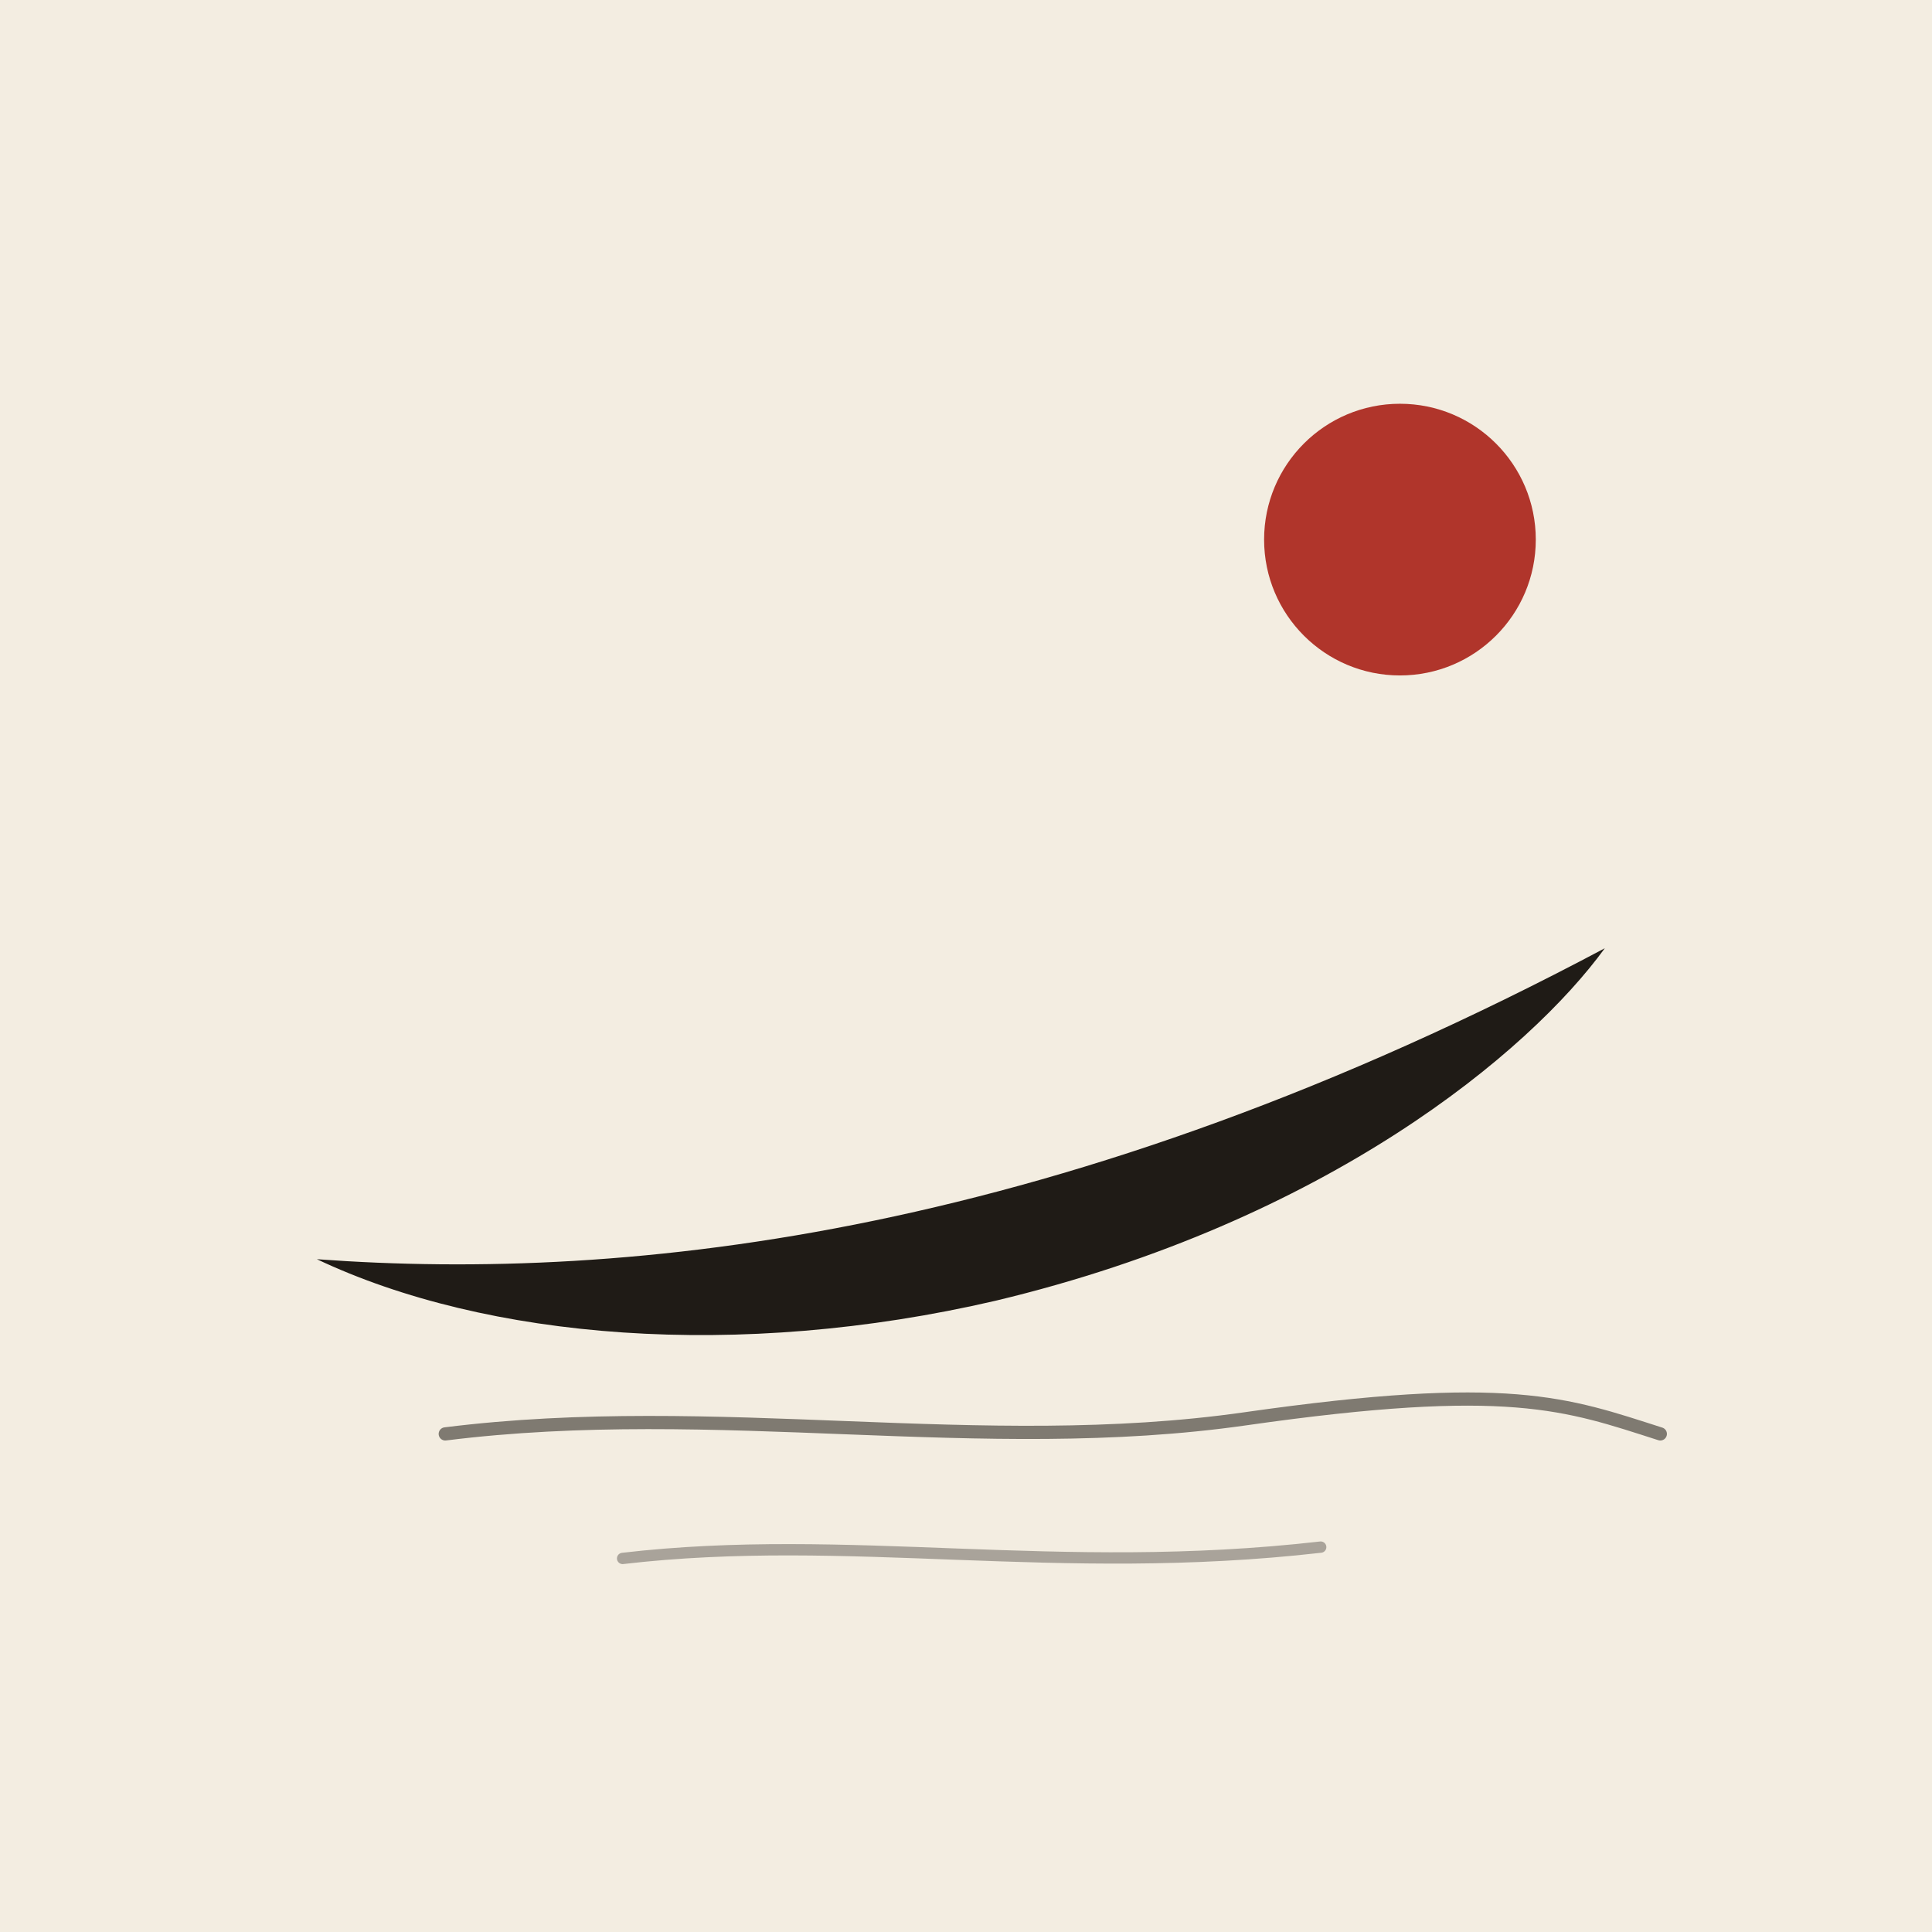
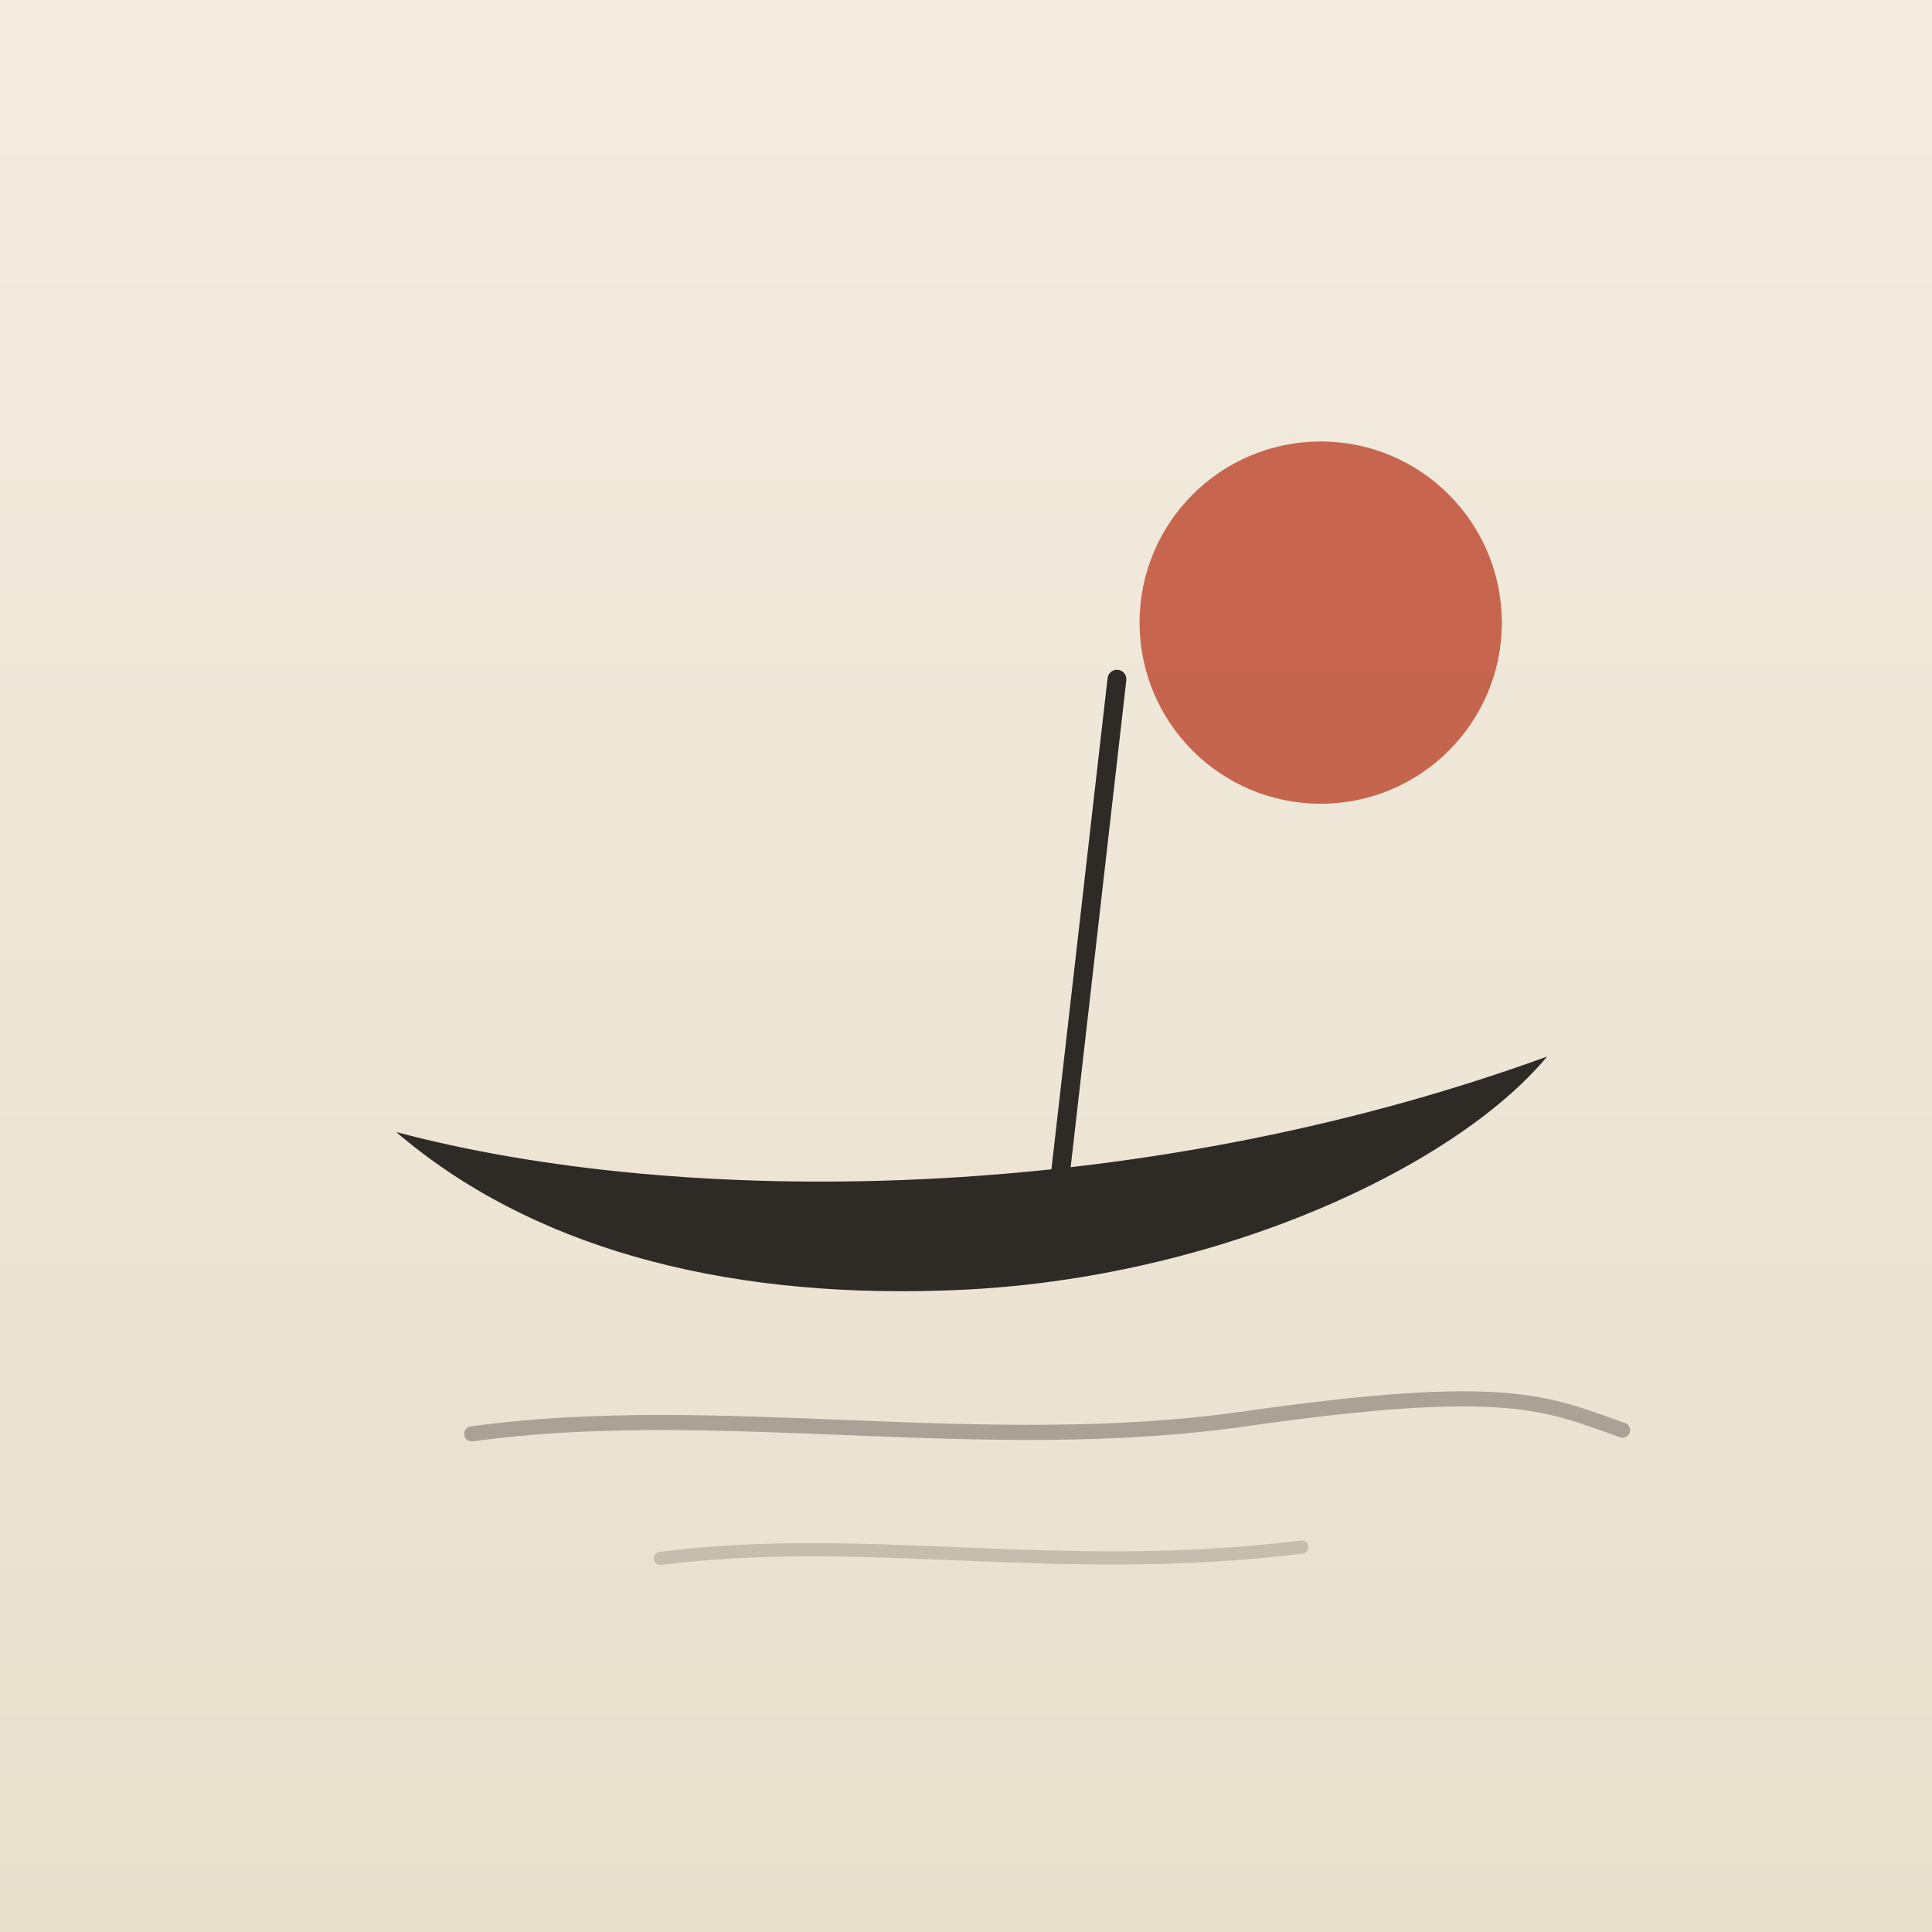
<svg xmlns="http://www.w3.org/2000/svg" viewBox="0 0 1024 1024">
-   <rect width="1024" height="1024" fill="#F3EDE1" />
-   <circle cx="742" cy="286" r="72" fill="#B0352B" />
-   <path transform="rotate(-9 520 640)" d="M168 612 C 330 650, 560 662, 868 556 C 820 604, 700 676, 520 690 C 380 700, 250 668, 168 612 Z" fill="#1F1B16" />
-   <path d="M236 760 C 380 742, 520 772, 660 752 S 830 744, 880 760" stroke="#1F1B16" stroke-width="7" fill="none" stroke-linecap="round" opacity=".55" />
-   <path d="M330 826 C 450 812, 560 836, 700 820" stroke="#1F1B16" stroke-width="6" fill="none" stroke-linecap="round" opacity=".35" />
+   <defs>
+     <linearGradient id="g" x1="0" y1="0" x2="0" y2="1">
+       <stop offset="0" stop-color="#F3ECDF" />
+       <stop offset="1" stop-color="#E9DFCD" />
+     </linearGradient>
+   </defs>
+   <rect width="1024" height="1024" fill="url(#g)" />
+   <circle cx="700" cy="330" r="96" fill="#C2573F" opacity=".9" />
+   <path d="M210 600 C 360 640, 600 640, 820 560 C 770 620, 640 680, 500 684 C 380 688, 280 660, 210 600 Z" fill="#2E2A25" />
+   <path d="M560 640 L 592 360" stroke="#2E2A25" stroke-width="10" stroke-linecap="round" />
+   <path d="M250 760 C 380 742, 520 772, 660 752 S 820 744, 860 758" stroke="#2E2A25" stroke-width="8" fill="none" stroke-linecap="round" opacity=".35" />
+   <path d="M350 826 C 460 812, 560 836, 690 820" stroke="#2E2A25" stroke-width="7" fill="none" stroke-linecap="round" opacity=".2" />
</svg>
